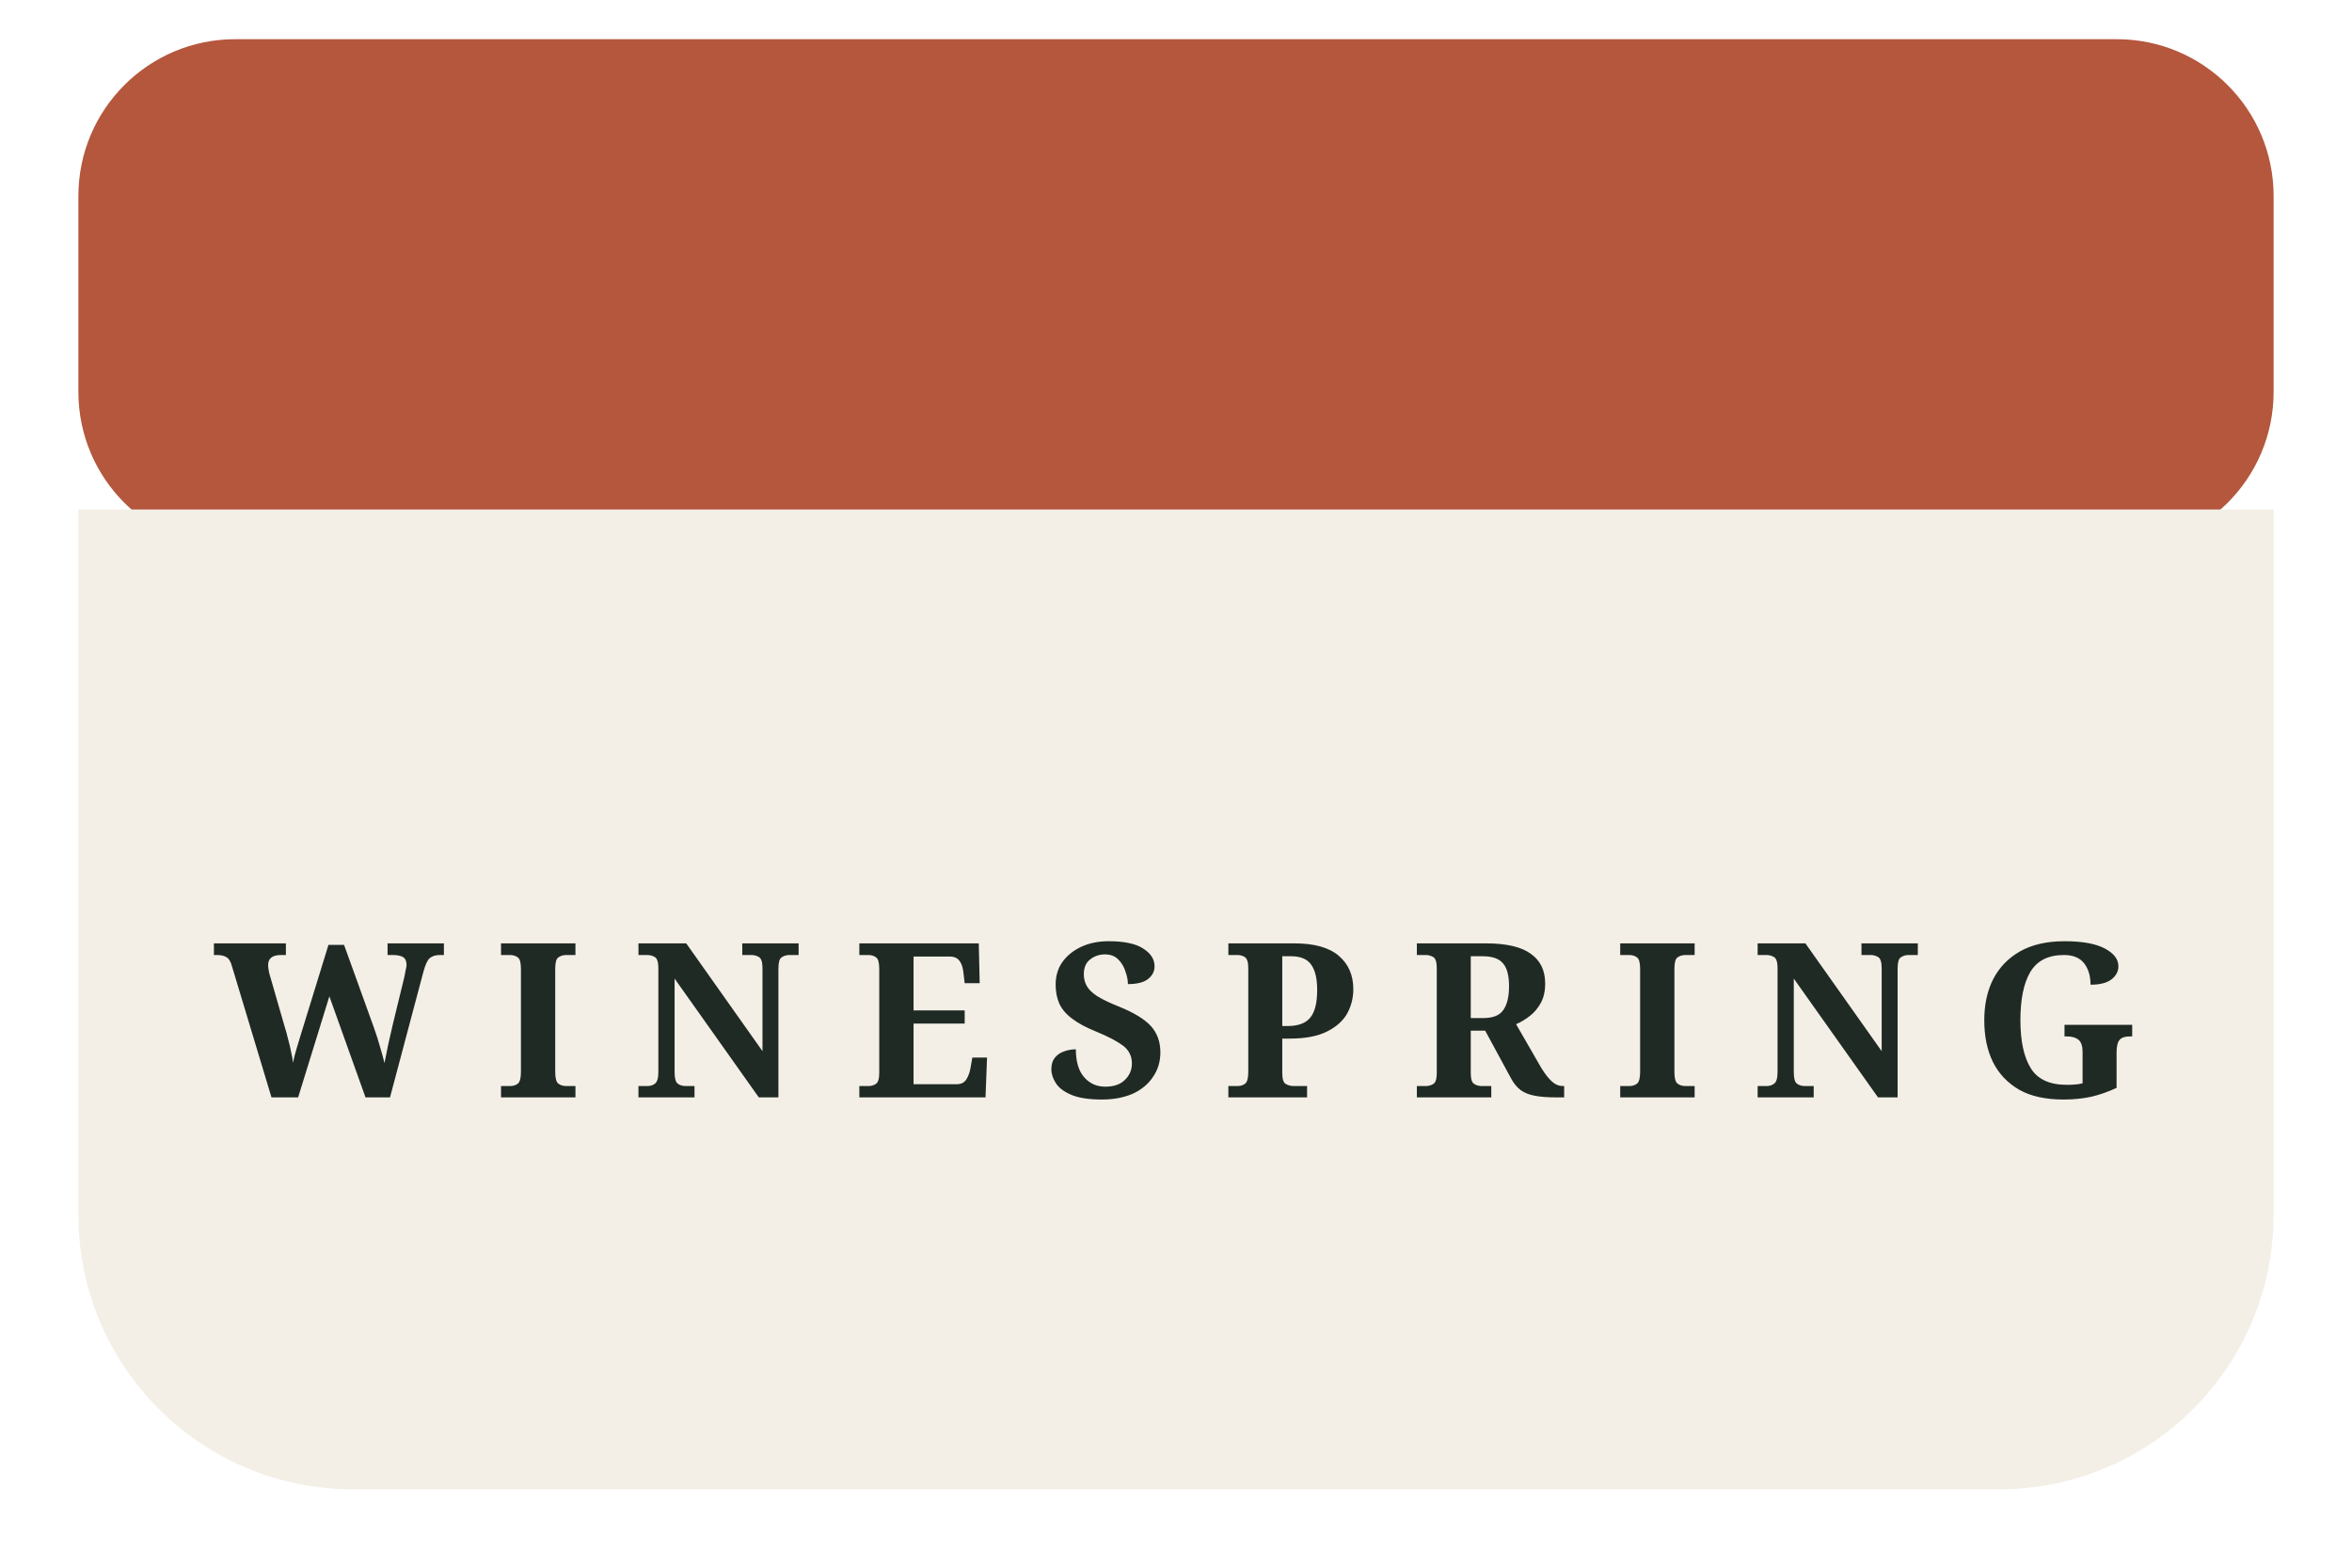
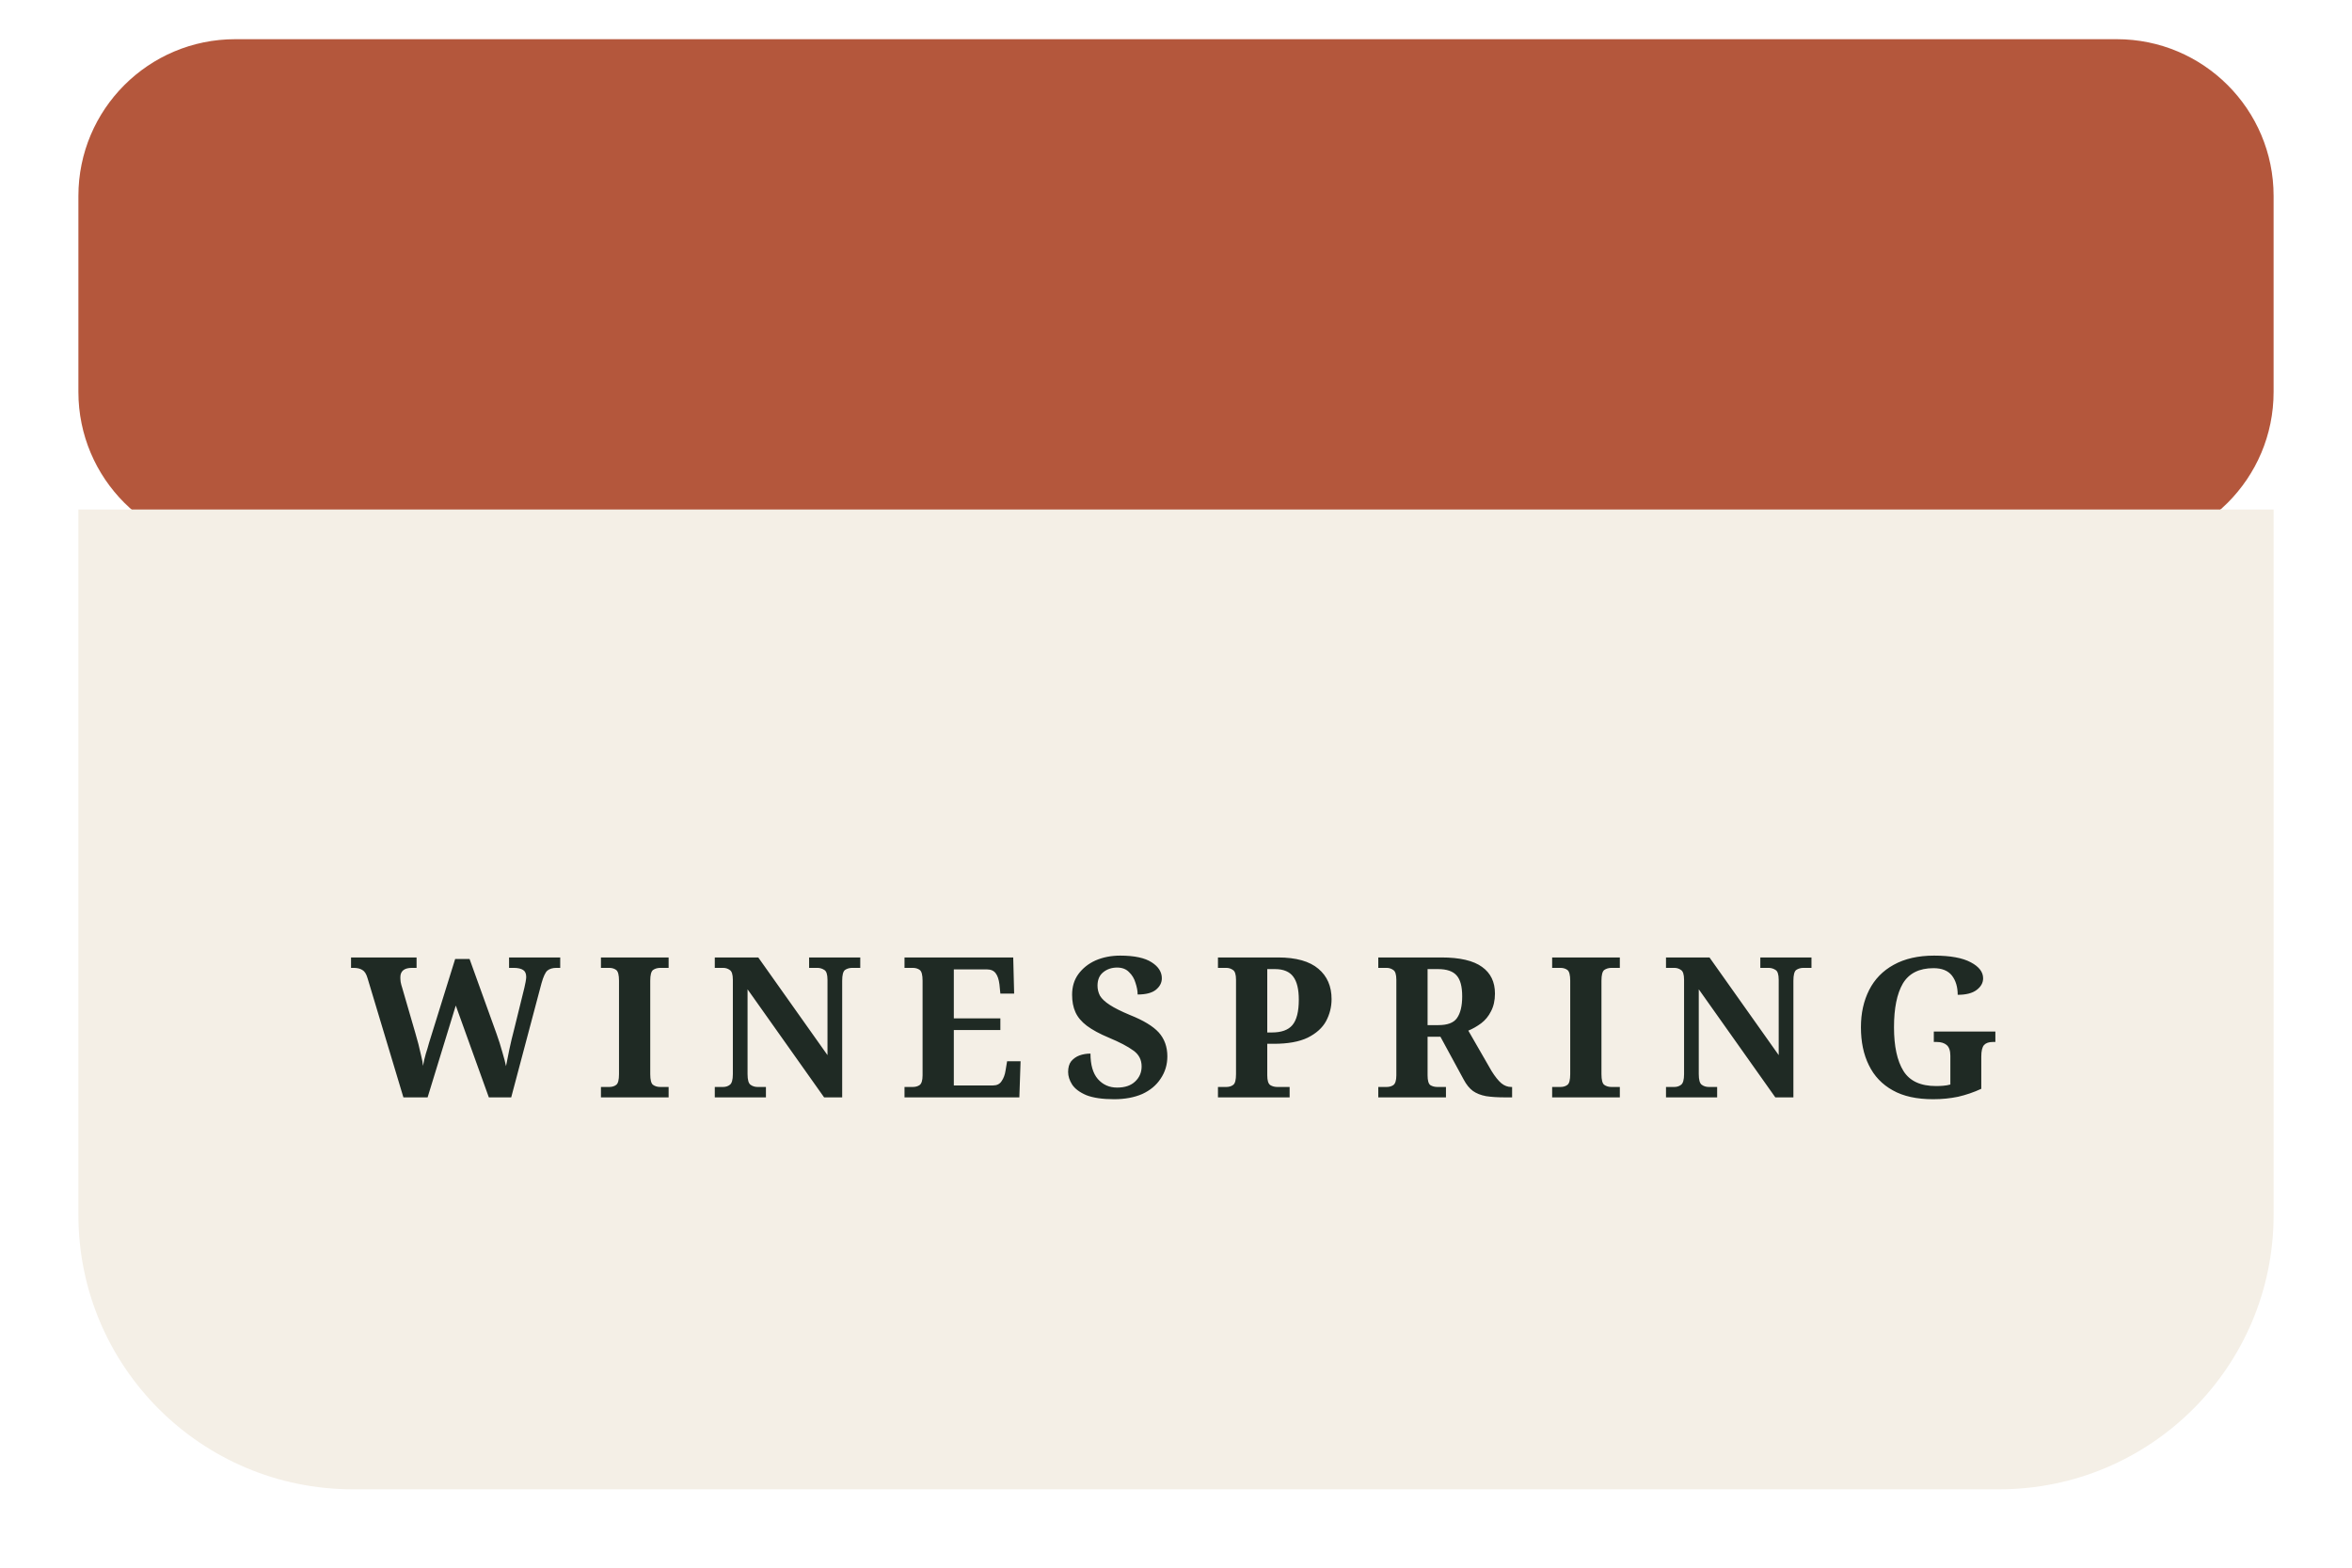
<svg xmlns="http://www.w3.org/2000/svg" viewBox="0 0 120 80" aria-hidden="true">
  <rect x="4" y="2" width="112" height="26" rx="8" fill="#B4573C" />
  <path d="M4 26h112v36a14 14 0 0 1-14 14H18A14 14 0 0 1 4 62z" fill="#F4EFE6" />
-   <text x="60" y="56" text-anchor="middle" font-family="Georgia, serif" font-size="11" font-weight="600" letter-spacing="2.6" fill="#1F2A24">WINESPRING</text>
+   <text x="60" y="56" text-anchor="middle" font-family="Georgia, serif" font-size="10.0" font-weight="600" letter-spacing="1.8" fill="#1F2A24">WINESPRING</text>
</svg>
